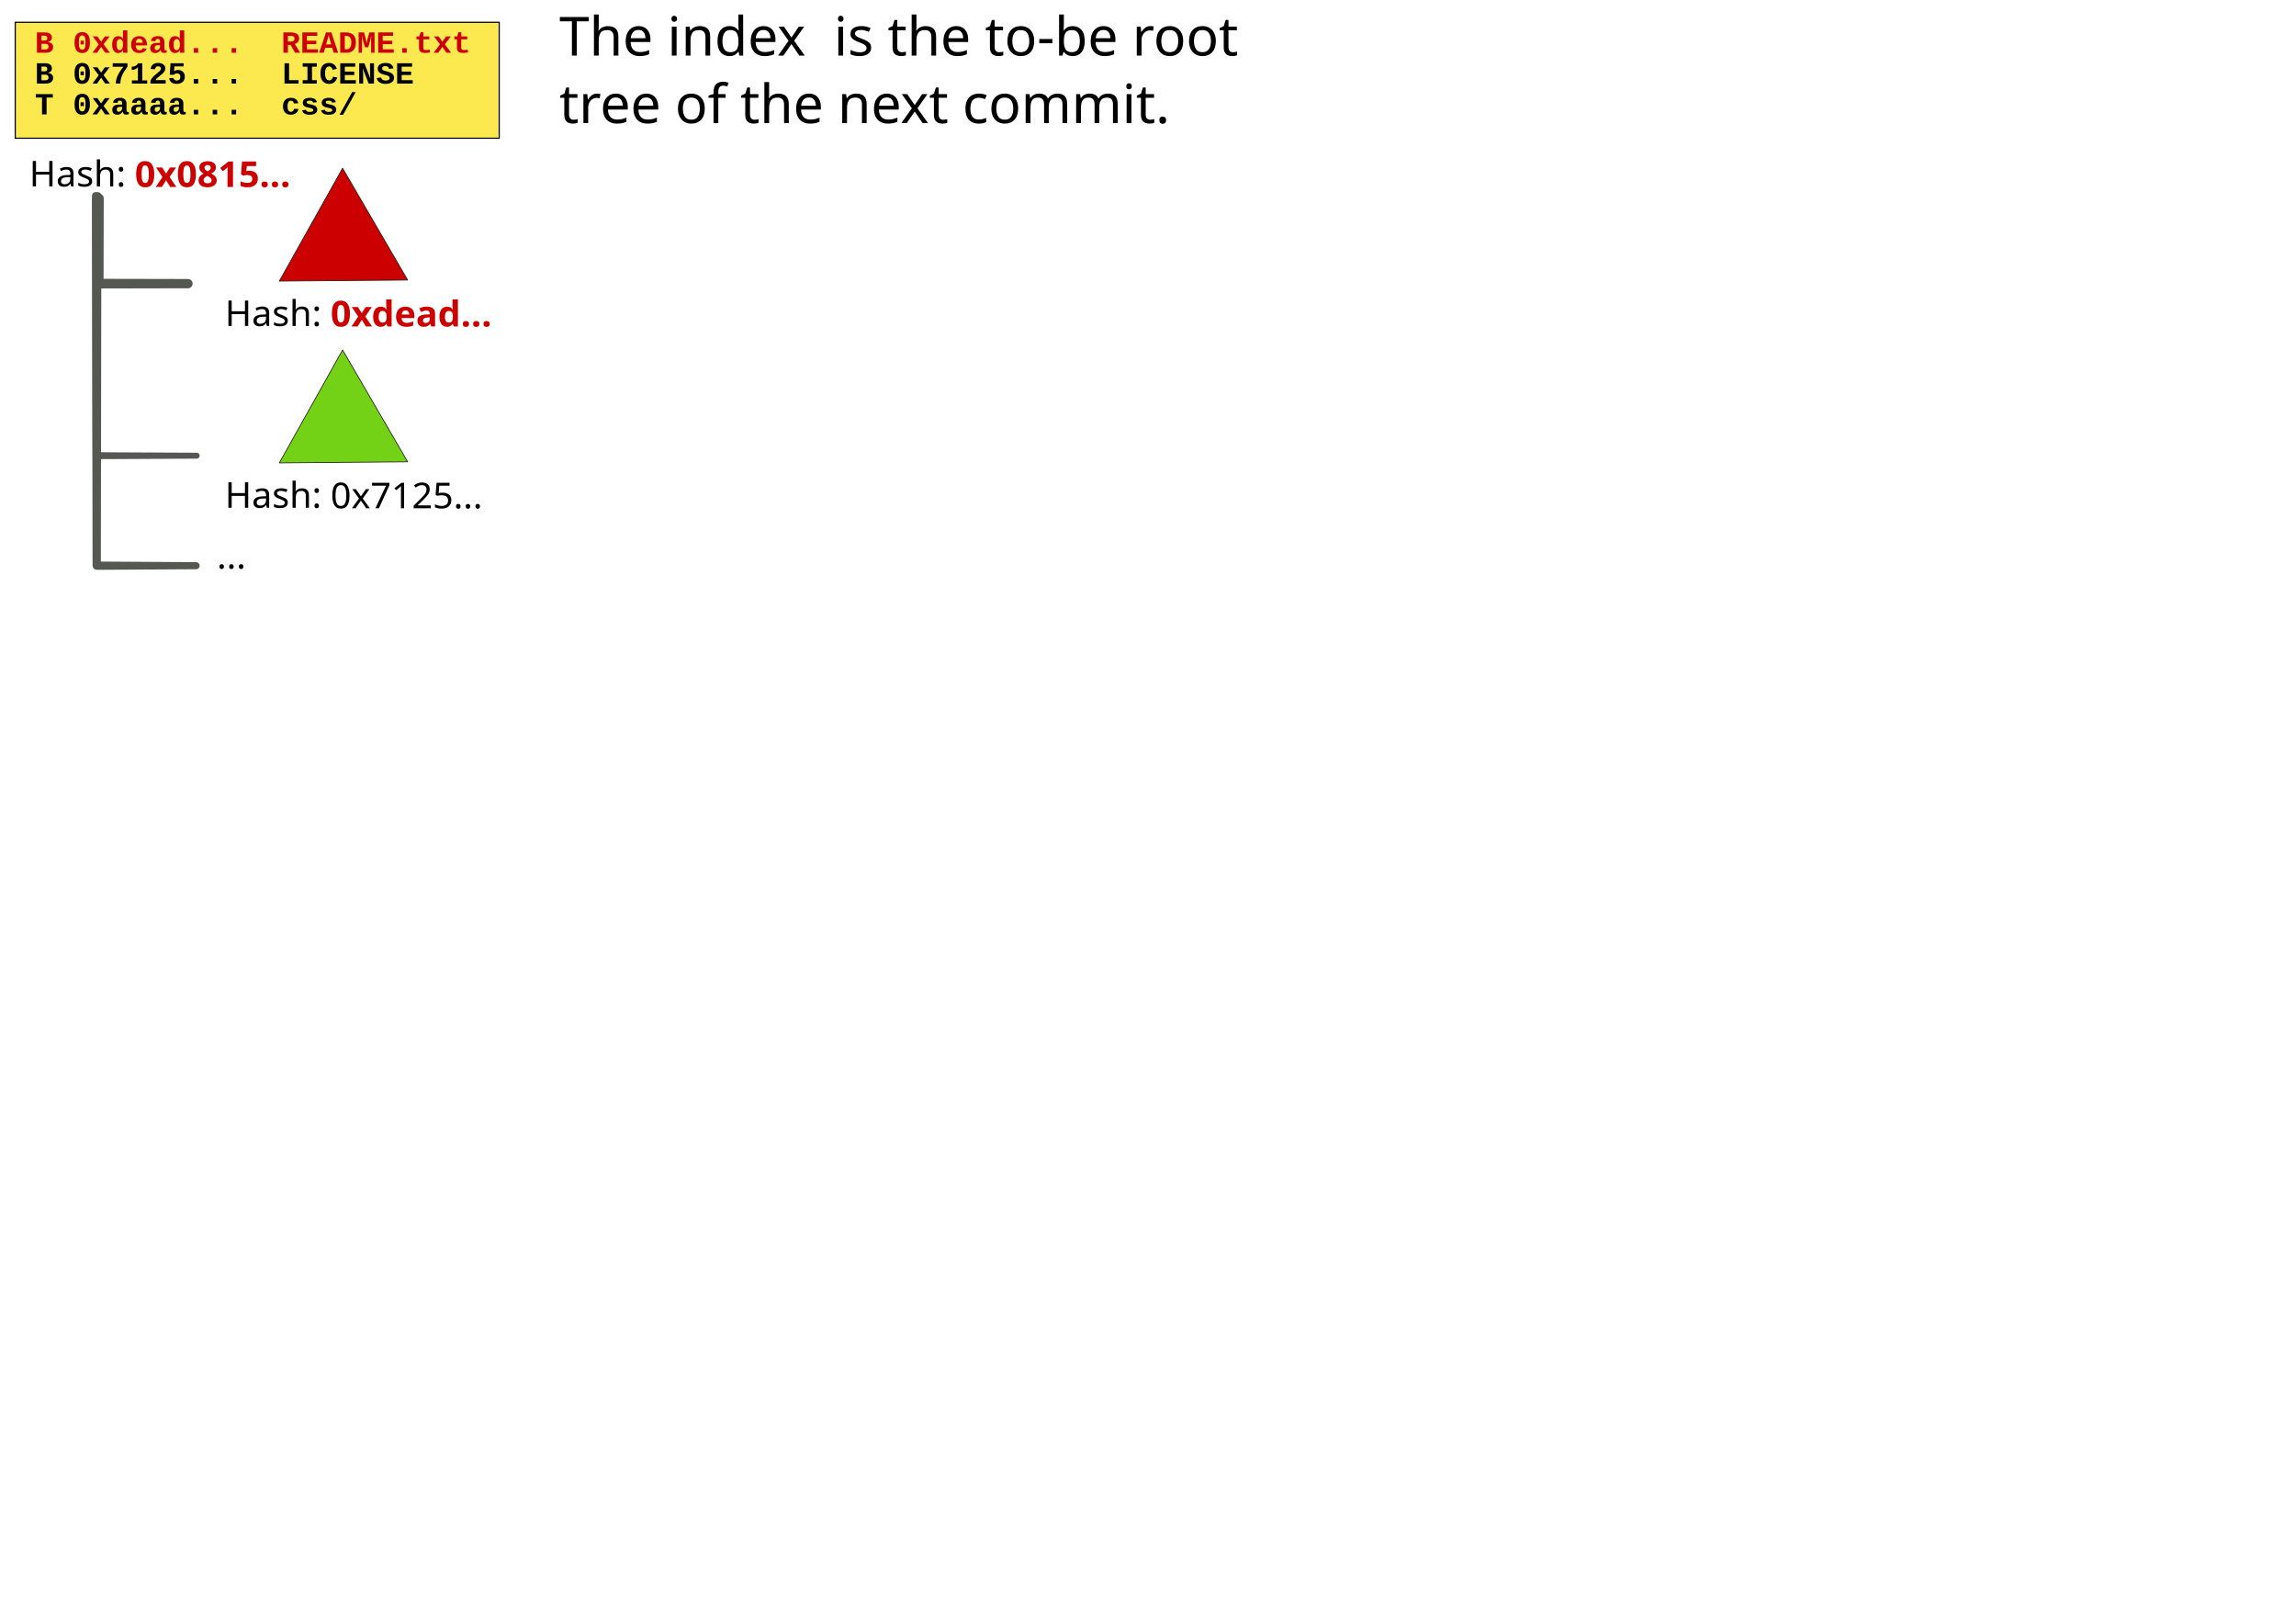
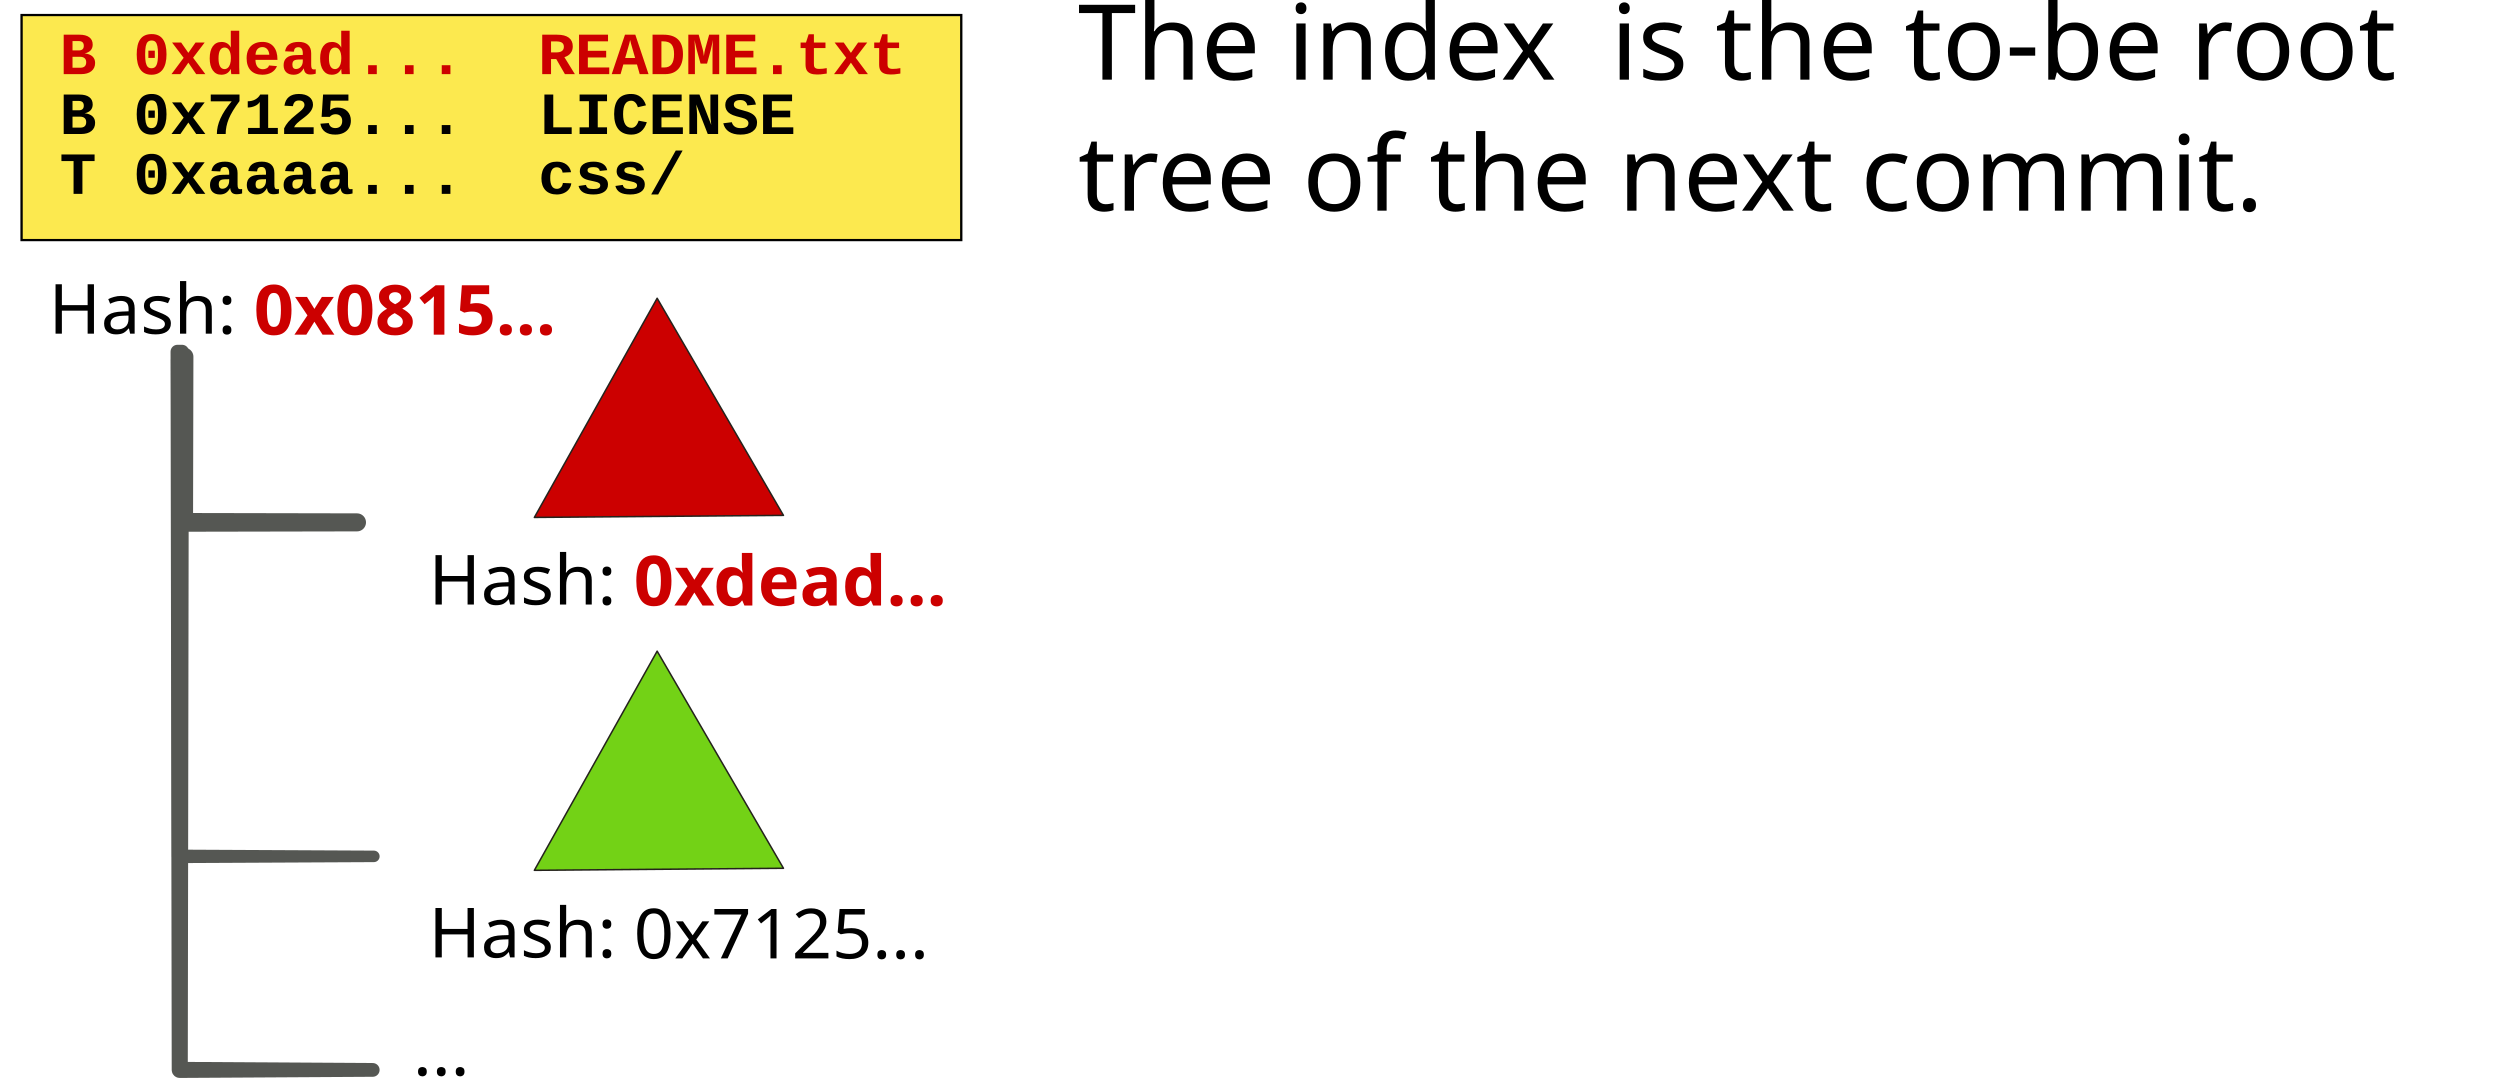
- <svg xmlns="http://www.w3.org/2000/svg" width="420mm" height="297mm" viewBox="0 0 1488.189 1052.362" id="svg4554" version="1.1">
+ <svg xmlns="http://www.w3.org/2000/svg" width="235.54mm" height="101.56mm" viewBox="0 0 834.59 359.858" id="svg4554" version="1.1">
  <defs id="defs4556">
-     <marker style="overflow:visible;" id="marker10382" refX="0.0" refY="0.0" orient="auto">
-       <path transform="scale(0.8) rotate(180) translate(12.5,0)" style="fill-rule:evenodd;stroke:#000000;stroke-width:1pt;stroke-opacity:1;fill:#000000;fill-opacity:1" d="M 0.0,0.0 L 5.0,-5.0 L -12.5,0.0 L 5.0,5.0 L 0.0,0.0 z " id="path10384" />
+     <marker style="overflow:visible" id="marker10382" refX="0" refY="0" orient="auto">
+       <path transform="matrix(-0.8,0,0,-0.8,-10,0)" style="fill:#000000;fill-opacity:1;fill-rule:evenodd;stroke:#000000;stroke-width:1pt;stroke-opacity:1" d="M 0,0 5,-5 -12.5,0 5,5 0,0 Z" id="path10384" />
    </marker>
    <marker orient="auto" refY="0" refX="0" id="marker9983" style="overflow:visible">
      <path id="path9985" d="M 0,0 5,-5 -12.5,0 5,5 0,0 Z" style="fill:#000000;fill-opacity:1;fill-rule:evenodd;stroke:#000000;stroke-width:1pt;stroke-opacity:1" transform="matrix(-0.8,0,0,-0.8,-10,0)" />
    </marker>
    <marker style="overflow:visible" id="marker9012" refX="0" refY="0" orient="auto">
      <path transform="matrix(-0.8,0,0,-0.8,-10,0)" style="fill:#000000;fill-opacity:1;fill-rule:evenodd;stroke:#000000;stroke-width:1pt;stroke-opacity:1" d="M 0,0 5,-5 -12.5,0 5,5 0,0 Z" id="path9014" />
    </marker>
    <marker orient="auto" refY="0" refX="0" id="marker8576" style="overflow:visible">
      <path id="path8578" d="M 0,0 5,-5 -12.5,0 5,5 0,0 Z" style="fill:#000000;fill-opacity:1;fill-rule:evenodd;stroke:#000000;stroke-width:1pt;stroke-opacity:1" transform="matrix(-0.8,0,0,-0.8,-10,0)" />
    </marker>
-     <marker style="overflow:visible;" id="marker5209" refX="0.0" refY="0.0" orient="auto">
-       <path transform="scale(0.8) rotate(180) translate(12.5,0)" style="fill-rule:evenodd;stroke:#000000;stroke-width:1pt;stroke-opacity:1;fill:#000000;fill-opacity:1" d="M 0.0,0.0 L 5.0,-5.0 L -12.5,0.0 L 5.0,5.0 L 0.0,0.0 z " id="path5211" />
+     <marker style="overflow:visible" id="marker5209" refX="0" refY="0" orient="auto">
+       <path transform="matrix(-0.8,0,0,-0.8,-10,0)" style="fill:#000000;fill-opacity:1;fill-rule:evenodd;stroke:#000000;stroke-width:1pt;stroke-opacity:1" d="M 0,0 5,-5 -12.5,0 5,5 0,0 Z" id="path5211" />
    </marker>
-     <marker style="overflow:visible;" id="marker5205" refX="0.0" refY="0.0" orient="auto">
-       <path transform="scale(0.8) rotate(180) translate(12.5,0)" style="fill-rule:evenodd;stroke:#cc0000;stroke-width:1pt;stroke-opacity:1;fill:#cc0000;fill-opacity:1" d="M 0.0,0.0 L 5.0,-5.0 L -12.5,0.0 L 5.0,5.0 L 0.0,0.0 z " id="path5207" />
+     <marker style="overflow:visible" id="marker5205" refX="0" refY="0" orient="auto">
+       <path transform="matrix(-0.8,0,0,-0.8,-10,0)" style="fill:#cc0000;fill-opacity:1;fill-rule:evenodd;stroke:#cc0000;stroke-width:1pt;stroke-opacity:1" d="M 0,0 5,-5 -12.5,0 5,5 0,0 Z" id="path5207" />
    </marker>
-     <marker orient="auto" refY="0.0" refX="0.0" id="marker5052" style="overflow:visible;">
-       <path id="path5054" d="M 0.0,0.0 L 5.0,-5.0 L -12.5,0.0 L 5.0,5.0 L 0.0,0.0 z " style="fill-rule:evenodd;stroke:#000000;stroke-width:1pt;stroke-opacity:1;fill:#000000;fill-opacity:1" transform="scale(0.8) rotate(180) translate(12.5,0)" />
+     <marker orient="auto" refY="0" refX="0" id="marker5052" style="overflow:visible">
+       <path id="path5054" d="M 0,0 5,-5 -12.5,0 5,5 0,0 Z" style="fill:#000000;fill-opacity:1;fill-rule:evenodd;stroke:#000000;stroke-width:1pt;stroke-opacity:1" transform="matrix(-0.8,0,0,-0.8,-10,0)" />
    </marker>
-     <marker style="overflow:visible;" id="marker17921" refX="0.0" refY="0.0" orient="auto">
-       <path transform="scale(0.8) rotate(180) translate(12.5,0)" style="fill-rule:evenodd;stroke:#cc0000;stroke-width:1pt;stroke-opacity:1;fill:#cc0000;fill-opacity:1" d="M 0.0,0.0 L 5.0,-5.0 L -12.5,0.0 L 5.0,5.0 L 0.0,0.0 z " id="path17923" />
+     <marker style="overflow:visible" id="marker17921" refX="0" refY="0" orient="auto">
+       <path transform="matrix(-0.8,0,0,-0.8,-10,0)" style="fill:#cc0000;fill-opacity:1;fill-rule:evenodd;stroke:#cc0000;stroke-width:1pt;stroke-opacity:1" d="M 0,0 5,-5 -12.5,0 5,5 0,0 Z" id="path17923" />
    </marker>
-     <marker style="overflow:visible;" id="marker17913" refX="0.0" refY="0.0" orient="auto">
-       <path transform="scale(0.8) rotate(180) translate(12.5,0)" style="fill-rule:evenodd;stroke:#cc0000;stroke-width:1pt;stroke-opacity:1;fill:#cc0000;fill-opacity:1" d="M 0.0,0.0 L 5.0,-5.0 L -12.5,0.0 L 5.0,5.0 L 0.0,0.0 z " id="path17915" />
+     <marker style="overflow:visible" id="marker17913" refX="0" refY="0" orient="auto">
+       <path transform="matrix(-0.8,0,0,-0.8,-10,0)" style="fill:#cc0000;fill-opacity:1;fill-rule:evenodd;stroke:#cc0000;stroke-width:1pt;stroke-opacity:1" d="M 0,0 5,-5 -12.5,0 5,5 0,0 Z" id="path17915" />
    </marker>
-     <marker orient="auto" refY="0.0" refX="0.0" id="marker16688" style="overflow:visible;">
-       <path id="path16690" d="M 0.0,0.0 L 5.0,-5.0 L -12.5,0.0 L 5.0,5.0 L 0.0,0.0 z " style="fill-rule:evenodd;stroke:#000000;stroke-width:1pt;stroke-opacity:1;fill:#000000;fill-opacity:1" transform="scale(0.8) rotate(180) translate(12.5,0)" />
+     <marker orient="auto" refY="0" refX="0" id="marker16688" style="overflow:visible">
+       <path id="path16690" d="M 0,0 5,-5 -12.5,0 5,5 0,0 Z" style="fill:#000000;fill-opacity:1;fill-rule:evenodd;stroke:#000000;stroke-width:1pt;stroke-opacity:1" transform="matrix(-0.8,0,0,-0.8,-10,0)" />
    </marker>
-     <marker orient="auto" refY="0.0" refX="0.0" id="Arrow1Lend" style="overflow:visible;">
-       <path id="path5441" d="M 0.0,0.0 L 5.0,-5.0 L -12.5,0.0 L 5.0,5.0 L 0.0,0.0 z " style="fill-rule:evenodd;stroke:#000000;stroke-width:1pt;stroke-opacity:1;fill:#000000;fill-opacity:1" transform="scale(0.8) rotate(180) translate(12.5,0)" />
+     <marker orient="auto" refY="0" refX="0" id="Arrow1Lend" style="overflow:visible">
+       <path id="path5441" d="M 0,0 5,-5 -12.5,0 5,5 0,0 Z" style="fill:#000000;fill-opacity:1;fill-rule:evenodd;stroke:#000000;stroke-width:1pt;stroke-opacity:1" transform="matrix(-0.8,0,0,-0.8,-10,0)" />
    </marker>
    <marker orient="auto" refY="0" refX="0" id="marker16688-0" style="overflow:visible">
      <path id="path16690-0" d="M 0,0 5,-5 -12.5,0 5,5 0,0 Z" style="fill:#000000;fill-opacity:1;fill-rule:evenodd;stroke:#000000;stroke-width:1pt;stroke-opacity:1" transform="matrix(-0.8,0,0,-0.8,-10,0)" />
    </marker>
    <marker orient="auto" refY="0" refX="0" id="marker15241-7" style="overflow:visible">
      <path id="path15243-8" d="M 0,0 5,-5 -12.5,0 5,5 0,0 Z" style="fill:#000000;fill-opacity:1;fill-rule:evenodd;stroke:#000000;stroke-width:1pt;stroke-opacity:1" transform="matrix(-0.8,0,0,-0.8,-10,0)" />
    </marker>
    <marker orient="auto" refY="0" refX="0" id="Arrow1Lend-2" style="overflow:visible">
      <path id="path5441-8" d="M 0,0 5,-5 -12.5,0 5,5 0,0 Z" style="fill:#000000;fill-opacity:1;fill-rule:evenodd;stroke:#000000;stroke-width:1pt;stroke-opacity:1" transform="matrix(-0.8,0,0,-0.8,-10,0)" />
    </marker>
    <marker style="overflow:visible" id="marker5209-6" refX="0" refY="0" orient="auto">
      <path transform="matrix(-0.8,0,0,-0.8,-10,0)" style="fill:#000000;fill-opacity:1;fill-rule:evenodd;stroke:#000000;stroke-width:1pt;stroke-opacity:1" d="M 0,0 5,-5 -12.5,0 5,5 0,0 Z" id="path5211-0" />
    </marker>
    <marker style="overflow:visible" id="marker5209-6-6" refX="0" refY="0" orient="auto">
      <path transform="matrix(-0.8,0,0,-0.8,-10,0)" style="fill:#000000;fill-opacity:1;fill-rule:evenodd;stroke:#000000;stroke-width:1pt;stroke-opacity:1" d="M 0,0 5,-5 -12.5,0 5,5 0,0 Z" id="path5211-0-2" />
    </marker>
    <marker orient="auto" refY="0" refX="0" id="marker5052-6-3" style="overflow:visible">
      <path id="path5054-7-7" d="M 0,0 5,-5 -12.5,0 5,5 0,0 Z" style="fill:#000000;fill-opacity:1;fill-rule:evenodd;stroke:#000000;stroke-width:1pt;stroke-opacity:1" transform="matrix(-0.8,0,0,-0.8,-10,0)" />
    </marker>
    <marker orient="auto" refY="0" refX="0" id="Arrow1Lend-2-5" style="overflow:visible">
      <path id="path5441-8-7" d="M 0,0 5,-5 -12.5,0 5,5 0,0 Z" style="fill:#000000;fill-opacity:1;fill-rule:evenodd;stroke:#000000;stroke-width:1pt;stroke-opacity:1" transform="matrix(-0.8,0,0,-0.8,-10,0)" />
    </marker>
    <marker orient="auto" refY="0" refX="0" id="marker5052-6-3-1" style="overflow:visible">
      <path id="path5054-7-7-0" d="M 0,0 5,-5 -12.5,0 5,5 0,0 Z" style="fill:#000000;fill-opacity:1;fill-rule:evenodd;stroke:#000000;stroke-width:1pt;stroke-opacity:1" transform="matrix(-0.8,0,0,-0.8,-10,0)" />
    </marker>
    <marker style="overflow:visible" id="marker5209-6-6-0" refX="0" refY="0" orient="auto">
      <path transform="matrix(-0.8,0,0,-0.8,-10,0)" style="fill:#000000;fill-opacity:1;fill-rule:evenodd;stroke:#000000;stroke-width:1pt;stroke-opacity:1" d="M 0,0 5,-5 -12.5,0 5,5 0,0 Z" id="path5211-0-2-9" />
    </marker>
    <marker orient="auto" refY="0" refX="0" id="Arrow1Lend-2-5-4" style="overflow:visible">
      <path id="path5441-8-7-6" d="M 0,0 5,-5 -12.5,0 5,5 0,0 Z" style="fill:#000000;fill-opacity:1;fill-rule:evenodd;stroke:#000000;stroke-width:1pt;stroke-opacity:1" transform="matrix(-0.8,0,0,-0.8,-10,0)" />
    </marker>
  </defs>
-   <g id="layer_master_branch_index" style="display:inline">
+   <g id="layer_master_branch_index" style="display:inline" transform="translate(-2.676589,-9.426178)">
    <g style="display:inline" id="g7479-4" transform="matrix(0.5874856,0,0,0.5773443,95.4094,-186.1492)">
      <path transform="matrix(0.2900581,0,0,0.2984492,166.517,753.8843)" d="M -71.429,295.219 48.855,82.916 169.139,-129.387 292.857,80.934 416.575,291.254 172.573,293.237 Z" id="path12346-0" style="opacity:1;fill:#73d216;fill-opacity:1;fill-rule:evenodd;stroke:#24221c;stroke-width:3;stroke-linejoin:round;stroke-miterlimit:4;stroke-dasharray:none;stroke-opacity:1" />
      <text id="text12939-65" y="892.362" x="85.714" style="font-style:normal;font-variant:normal;font-weight:normal;font-stretch:normal;font-size:40px;line-height:125%;font-family:sans-serif;-inkscape-font-specification:'sans-serif, Normal';text-align:start;letter-spacing:0px;word-spacing:0px;writing-mode:lr-tb;text-anchor:start;fill:#000000;fill-opacity:1;stroke:none;stroke-width:1px;stroke-linecap:butt;stroke-linejoin:miter;stroke-opacity:1" xml:space="preserve">
        <tspan id="tspan12955-5" x="85.714" y="892.362">Hash:</tspan>
      </text>
      <text id="text12943-4" y="892.929" x="202.286" style="font-style:normal;font-variant:normal;font-weight:normal;font-stretch:normal;font-size:40px;line-height:125%;font-family:sans-serif;-inkscape-font-specification:'sans-serif, Normal';text-align:start;letter-spacing:0px;word-spacing:0px;writing-mode:lr-tb;text-anchor:start;fill:#000000;fill-opacity:1;stroke:none;stroke-width:1px;stroke-linecap:butt;stroke-linejoin:miter;stroke-opacity:1" xml:space="preserve">
        <tspan id="tspan4471" x="202.286" y="892.929">0x7125...</tspan>
      </text>
    </g>
    <g transform="matrix(1.93933,0,0,1.88893,-318.2271,1869.418)" style="display:inline" id="g7769">
      <path transform="matrix(0.08786795,0,0,0.0912199,263.7317,-920.1641)" d="M -71.429,295.219 48.855,82.916 169.139,-129.387 292.857,80.934 416.575,291.254 172.573,293.237 Z" id="path12346-3-73" style="opacity:1;fill:#cc0000;fill-opacity:1;fill-rule:evenodd;stroke:#24221c;stroke-width:3;stroke-linejoin:round;stroke-miterlimit:4;stroke-dasharray:none;stroke-opacity:1" />
      <text transform="scale(0.9955504,1.004469)" id="text12939-6-1" y="-873.933" x="240.323" style="font-style:normal;font-variant:normal;font-weight:normal;font-stretch:normal;font-size:12.171px;line-height:125%;font-family:sans-serif;-inkscape-font-specification:'sans-serif, Normal';text-align:start;letter-spacing:0px;word-spacing:0px;writing-mode:lr-tb;text-anchor:start;fill:#000000;fill-opacity:1;stroke:none;stroke-width:1px;stroke-linecap:butt;stroke-linejoin:miter;stroke-opacity:1" xml:space="preserve">
        <tspan id="tspan12955-8-6" x="240.323" y="-873.933">Hash:</tspan>
      </text>
      <text transform="scale(0.9955504,1.004469)" id="text12943-5-4" y="-873.76" x="275.795" style="font-style:normal;font-variant:normal;font-weight:bold;font-stretch:normal;font-size:12.172px;line-height:125%;font-family:sans-serif;-inkscape-font-specification:'sans-serif, Bold';text-align:start;letter-spacing:0px;word-spacing:0px;writing-mode:lr-tb;text-anchor:start;fill:#cc0000;fill-opacity:1;stroke:none;stroke-width:1px;stroke-linecap:butt;stroke-linejoin:miter;stroke-opacity:1" xml:space="preserve">
        <tspan id="tspan4473" x="275.795" y="-873.76">0xdead...</tspan>
      </text>
    </g>
    <rect style="display:inline;opacity:0;fill:#fcaf3e;stroke:#000000;stroke-width:0.788;stroke-miterlimit:4;stroke-dasharray:none;stroke-opacity:1" id="rect7509-8" width="171.21" height="102.272" x="3.071" y="32.498" />
    <g transform="matrix(1.93933,0,0,1.88893,-318.2271,1869.418)" style="display:inline" id="g7917">
      <rect y="-982.023" x="169.185" height="39.773" width="161.757" id="rect7515-01" style="color:#000000;clip-rule:nonzero;display:inline;overflow:visible;visibility:visible;opacity:1;isolation:auto;mix-blend-mode:normal;color-interpolation:sRGB;color-interpolation-filters:linearRGB;solid-color:#000000;solid-opacity:1;fill:#fce94f;fill-opacity:1;fill-rule:evenodd;stroke:#000000;stroke-width:0.4px;stroke-linecap:butt;stroke-linejoin:miter;stroke-miterlimit:4;stroke-dasharray:none;stroke-dashoffset:0;stroke-opacity:1;color-rendering:auto;image-rendering:auto;shape-rendering:auto;text-rendering:auto;enable-background:accumulate" />
      <text transform="scale(0.9955503,1.00447)" id="text12939-6-0-3" y="-921.592" x="174.627" style="font-style:normal;font-variant:normal;font-weight:normal;font-stretch:normal;font-size:12.171px;line-height:125%;font-family:sans-serif;-inkscape-font-specification:'sans-serif, Normal';text-align:start;letter-spacing:0px;word-spacing:0px;writing-mode:lr-tb;text-anchor:start;fill:#000000;fill-opacity:1;stroke:none;stroke-width:1px;stroke-linecap:butt;stroke-linejoin:miter;stroke-opacity:1" xml:space="preserve">
        <tspan id="tspan12955-8-1-7" x="174.627" y="-921.592">Hash:</tspan>
      </text>
      <text transform="scale(0.9955503,1.00447)" id="text12943-5-0-4" y="-921.419" x="210.098" style="font-style:normal;font-variant:normal;font-weight:bold;font-stretch:normal;font-size:12.172px;line-height:125%;font-family:sans-serif;-inkscape-font-specification:'sans-serif, Bold';text-align:start;letter-spacing:0px;word-spacing:0px;writing-mode:lr-tb;text-anchor:start;fill:#cc0000;fill-opacity:1;stroke:none;stroke-width:1px;stroke-linecap:butt;stroke-linejoin:miter;stroke-opacity:1" xml:space="preserve">
        <tspan id="tspan4469" x="210.098" y="-921.419">0x0815...</tspan>
      </text>
    </g>
-     <path style="display:inline;fill:#2e3436;fill-rule:evenodd;stroke:#555753;stroke-width:6.02;stroke-linecap:round;stroke-linejoin:round;stroke-miterlimit:4;stroke-dasharray:none;stroke-opacity:1" d="m 63.993,128.518 c -0.08,0 -0.16,0 -0.24,0 0.04,18.432 0.08,36.863 0.12,55.295 a 0.12,0.12 89.878 0 0 0.12,0.12 c 0,0 57.857,-0.12 57.857,-0.12 0,0 -54.823,-0.114 -57.737,-0.12 0.006,-2.84 0.12,-55.175 0.12,-55.175 -0.08,0 -0.16,0 -0.24,0 z" id="path8702-29" />
+     <path style="display:inline;fill:#2e3436;fill-rule:evenodd;stroke:#555753;stroke-width:6.02;stroke-linecap:round;stroke-linejoin:round;stroke-miterlimit:4;stroke-dasharray:none;stroke-opacity:1" d="m 63.993,128.518 c 0,0 -0.24,0 -0.24,0 0,0 0.12,55.295 0.12,55.295 a 0.12,0.12 89.878 0 0 0.12,0.12 c 0,0 57.857,-0.12 57.857,-0.12 0,0 -54.823,-0.114 -57.737,-0.12 0.006,-2.84 0.12,-55.175 0.12,-55.175 0,0 -0.24,0 -0.24,0 z" id="path8702-29" />
    <text xml:space="preserve" style="font-style:normal;font-variant:normal;font-weight:bold;font-stretch:normal;font-size:20.231px;line-height:100%;font-family:'Courier New';-inkscape-font-specification:'Courier New, Bold';text-align:start;letter-spacing:0px;word-spacing:0px;writing-mode:lr-tb;text-anchor:start;display:inline;fill:#000000;fill-opacity:1;stroke:none;stroke-width:1px;stroke-linecap:butt;stroke-linejoin:miter;stroke-opacity:1" x="22.298" y="34.587" id="text9357-9" transform="scale(1.012153,0.987993)">
      <tspan id="tspan4816" x="22.298" y="34.587" style="fill:#cc0000">B 0xdead...  README.txt</tspan>
      <tspan id="tspan4818" x="22.298" y="54.818">B 0x7125...  LICENSE</tspan>
      <tspan id="tspan4820" x="22.298" y="75.049">T 0xaaaa...  css/</tspan>
    </text>
    <path style="color:#000000;clip-rule:nonzero;display:inline;overflow:visible;visibility:visible;opacity:1;isolation:auto;mix-blend-mode:normal;color-interpolation:sRGB;color-interpolation-filters:linearRGB;solid-color:#000000;solid-opacity:1;fill:#2e3436;fill-opacity:1;fill-rule:evenodd;stroke:#555753;stroke-width:4.591;stroke-linecap:round;stroke-linejoin:round;stroke-miterlimit:4;stroke-dasharray:none;stroke-dashoffset:0;stroke-opacity:1;color-rendering:auto;image-rendering:auto;shape-rendering:auto;text-rendering:auto;enable-background:accumulate" d="m 61.908,126.826 c 0.129,79.925 0.258,159.85 0.387,239.775 a 0.388,0.385 89.782 0 0 0.387,0.387 l 64.423,-0.387 -64.035,-0.385 c 0.129,-79.797 0.258,-159.593 0.387,-239.39 z" id="path9353-0-0" />
    <text xml:space="preserve" style="font-style:normal;font-variant:normal;font-weight:normal;font-stretch:normal;font-size:23.296px;line-height:125%;font-family:sans-serif;-inkscape-font-specification:'sans-serif, Normal';text-align:start;letter-spacing:0px;word-spacing:0px;writing-mode:lr-tb;text-anchor:start;display:inline;fill:#000000;fill-opacity:1;stroke:none;stroke-width:1px;stroke-linecap:butt;stroke-linejoin:miter;stroke-opacity:1" x="139.328" y="371.645" id="text12939-6-0-0-6" transform="scale(1.008744,0.9913314)">
      <tspan id="tspan7650" x="139.328" y="371.645">...</tspan>
    </text>
    <path style="color:#000000;clip-rule:nonzero;display:inline;overflow:visible;visibility:visible;opacity:1;isolation:auto;mix-blend-mode:normal;color-interpolation:sRGB;color-interpolation-filters:linearRGB;solid-color:#000000;solid-opacity:1;fill:#2e3436;fill-opacity:1;fill-rule:evenodd;stroke:#555753;stroke-width:3.839;stroke-linecap:round;stroke-linejoin:round;stroke-miterlimit:4;stroke-dasharray:none;stroke-dashoffset:0;stroke-opacity:1;color-rendering:auto;image-rendering:auto;shape-rendering:auto;text-rendering:auto;enable-background:accumulate" d="m 61.652,129.617 c 0.11,55.231 0.22,110.463 0.33,165.695 a 0.33,0.328 89.799 0 0 0.33,0.33 l 65.175,-0.33 -64.844,-0.328 C 62.752,239.861 62.862,184.739 62.971,129.617 Z" id="path9353-0-0-3" />
    <text id="text4719-7-3" y="36.018" x="362.545" style="font-style:normal;font-variant:normal;font-weight:normal;font-stretch:normal;font-size:35px;line-height:125%;font-family:sans-serif;-inkscape-font-specification:'sans-serif, Normal';text-align:start;letter-spacing:0px;word-spacing:0px;writing-mode:lr-tb;text-anchor:start;display:inline;fill:#000000;fill-opacity:1;stroke:none;stroke-width:1px;stroke-linecap:butt;stroke-linejoin:miter;stroke-opacity:1" xml:space="preserve">
      <tspan y="36.018" x="362.545" id="tspan4721-5-4">The index  is the to-be root</tspan>
      <tspan y="79.768" x="362.545" id="tspan9008">tree of the next commit.</tspan>
    </text>
  </g>
</svg>
